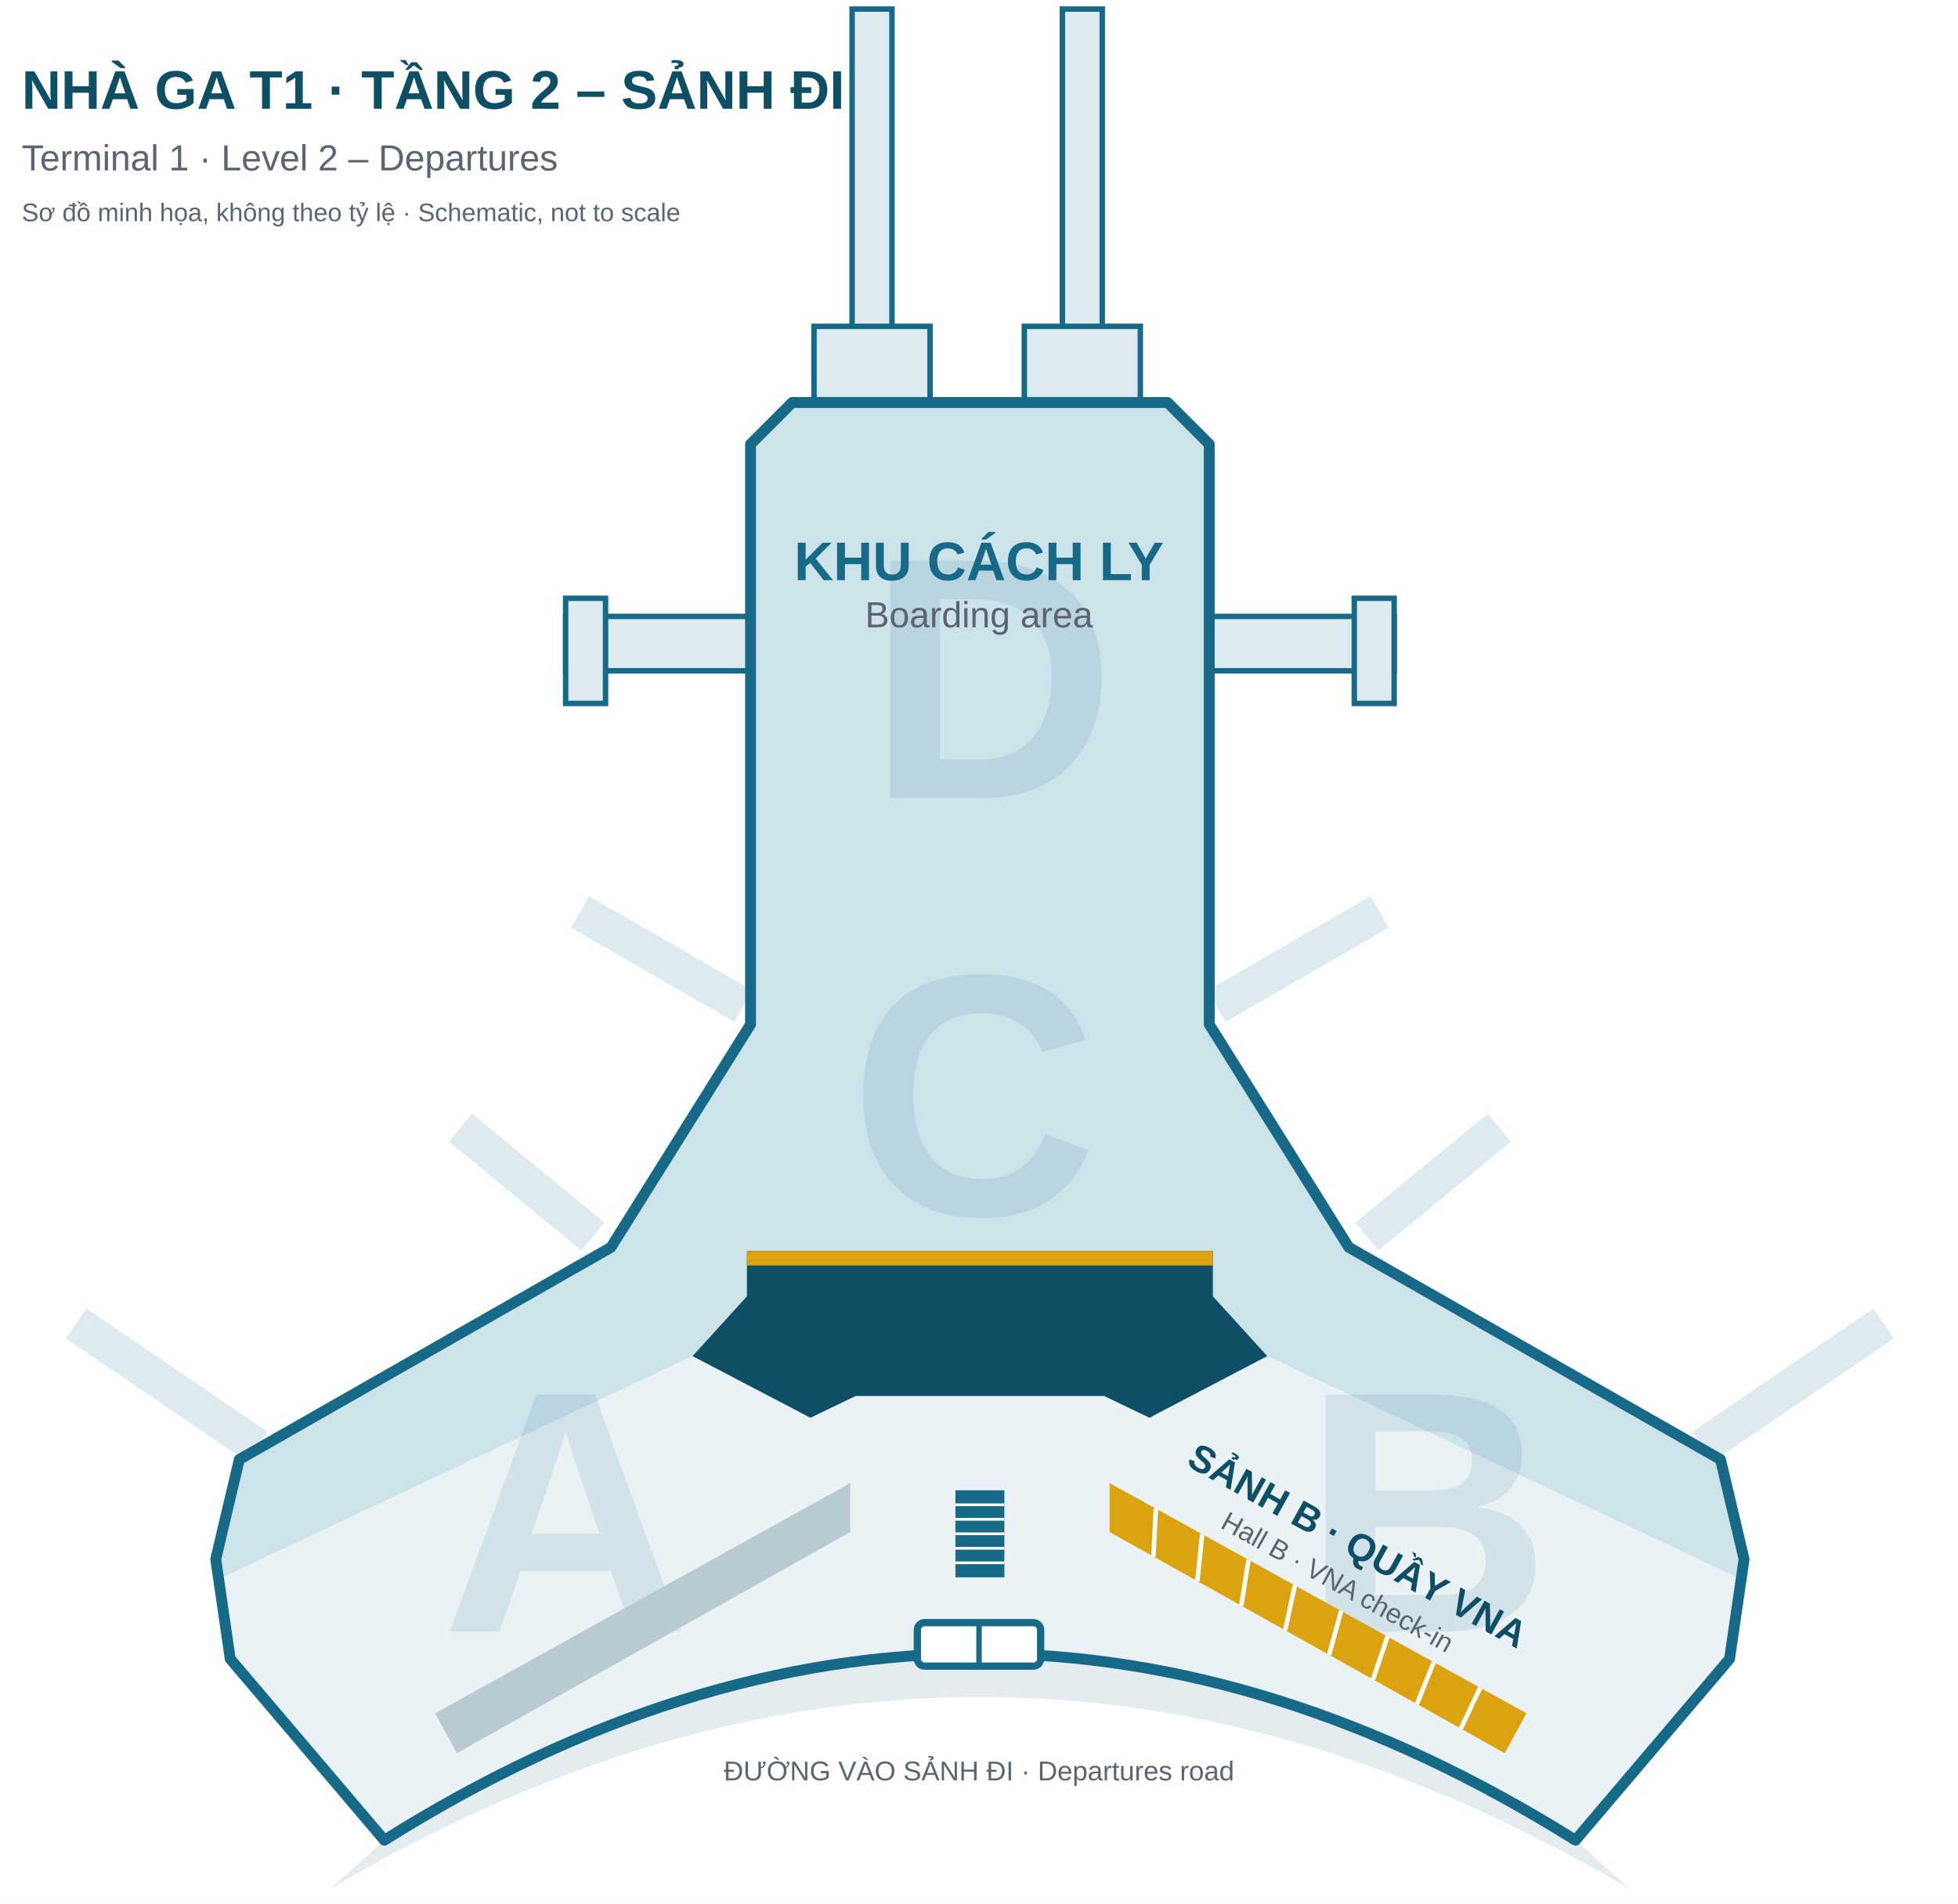
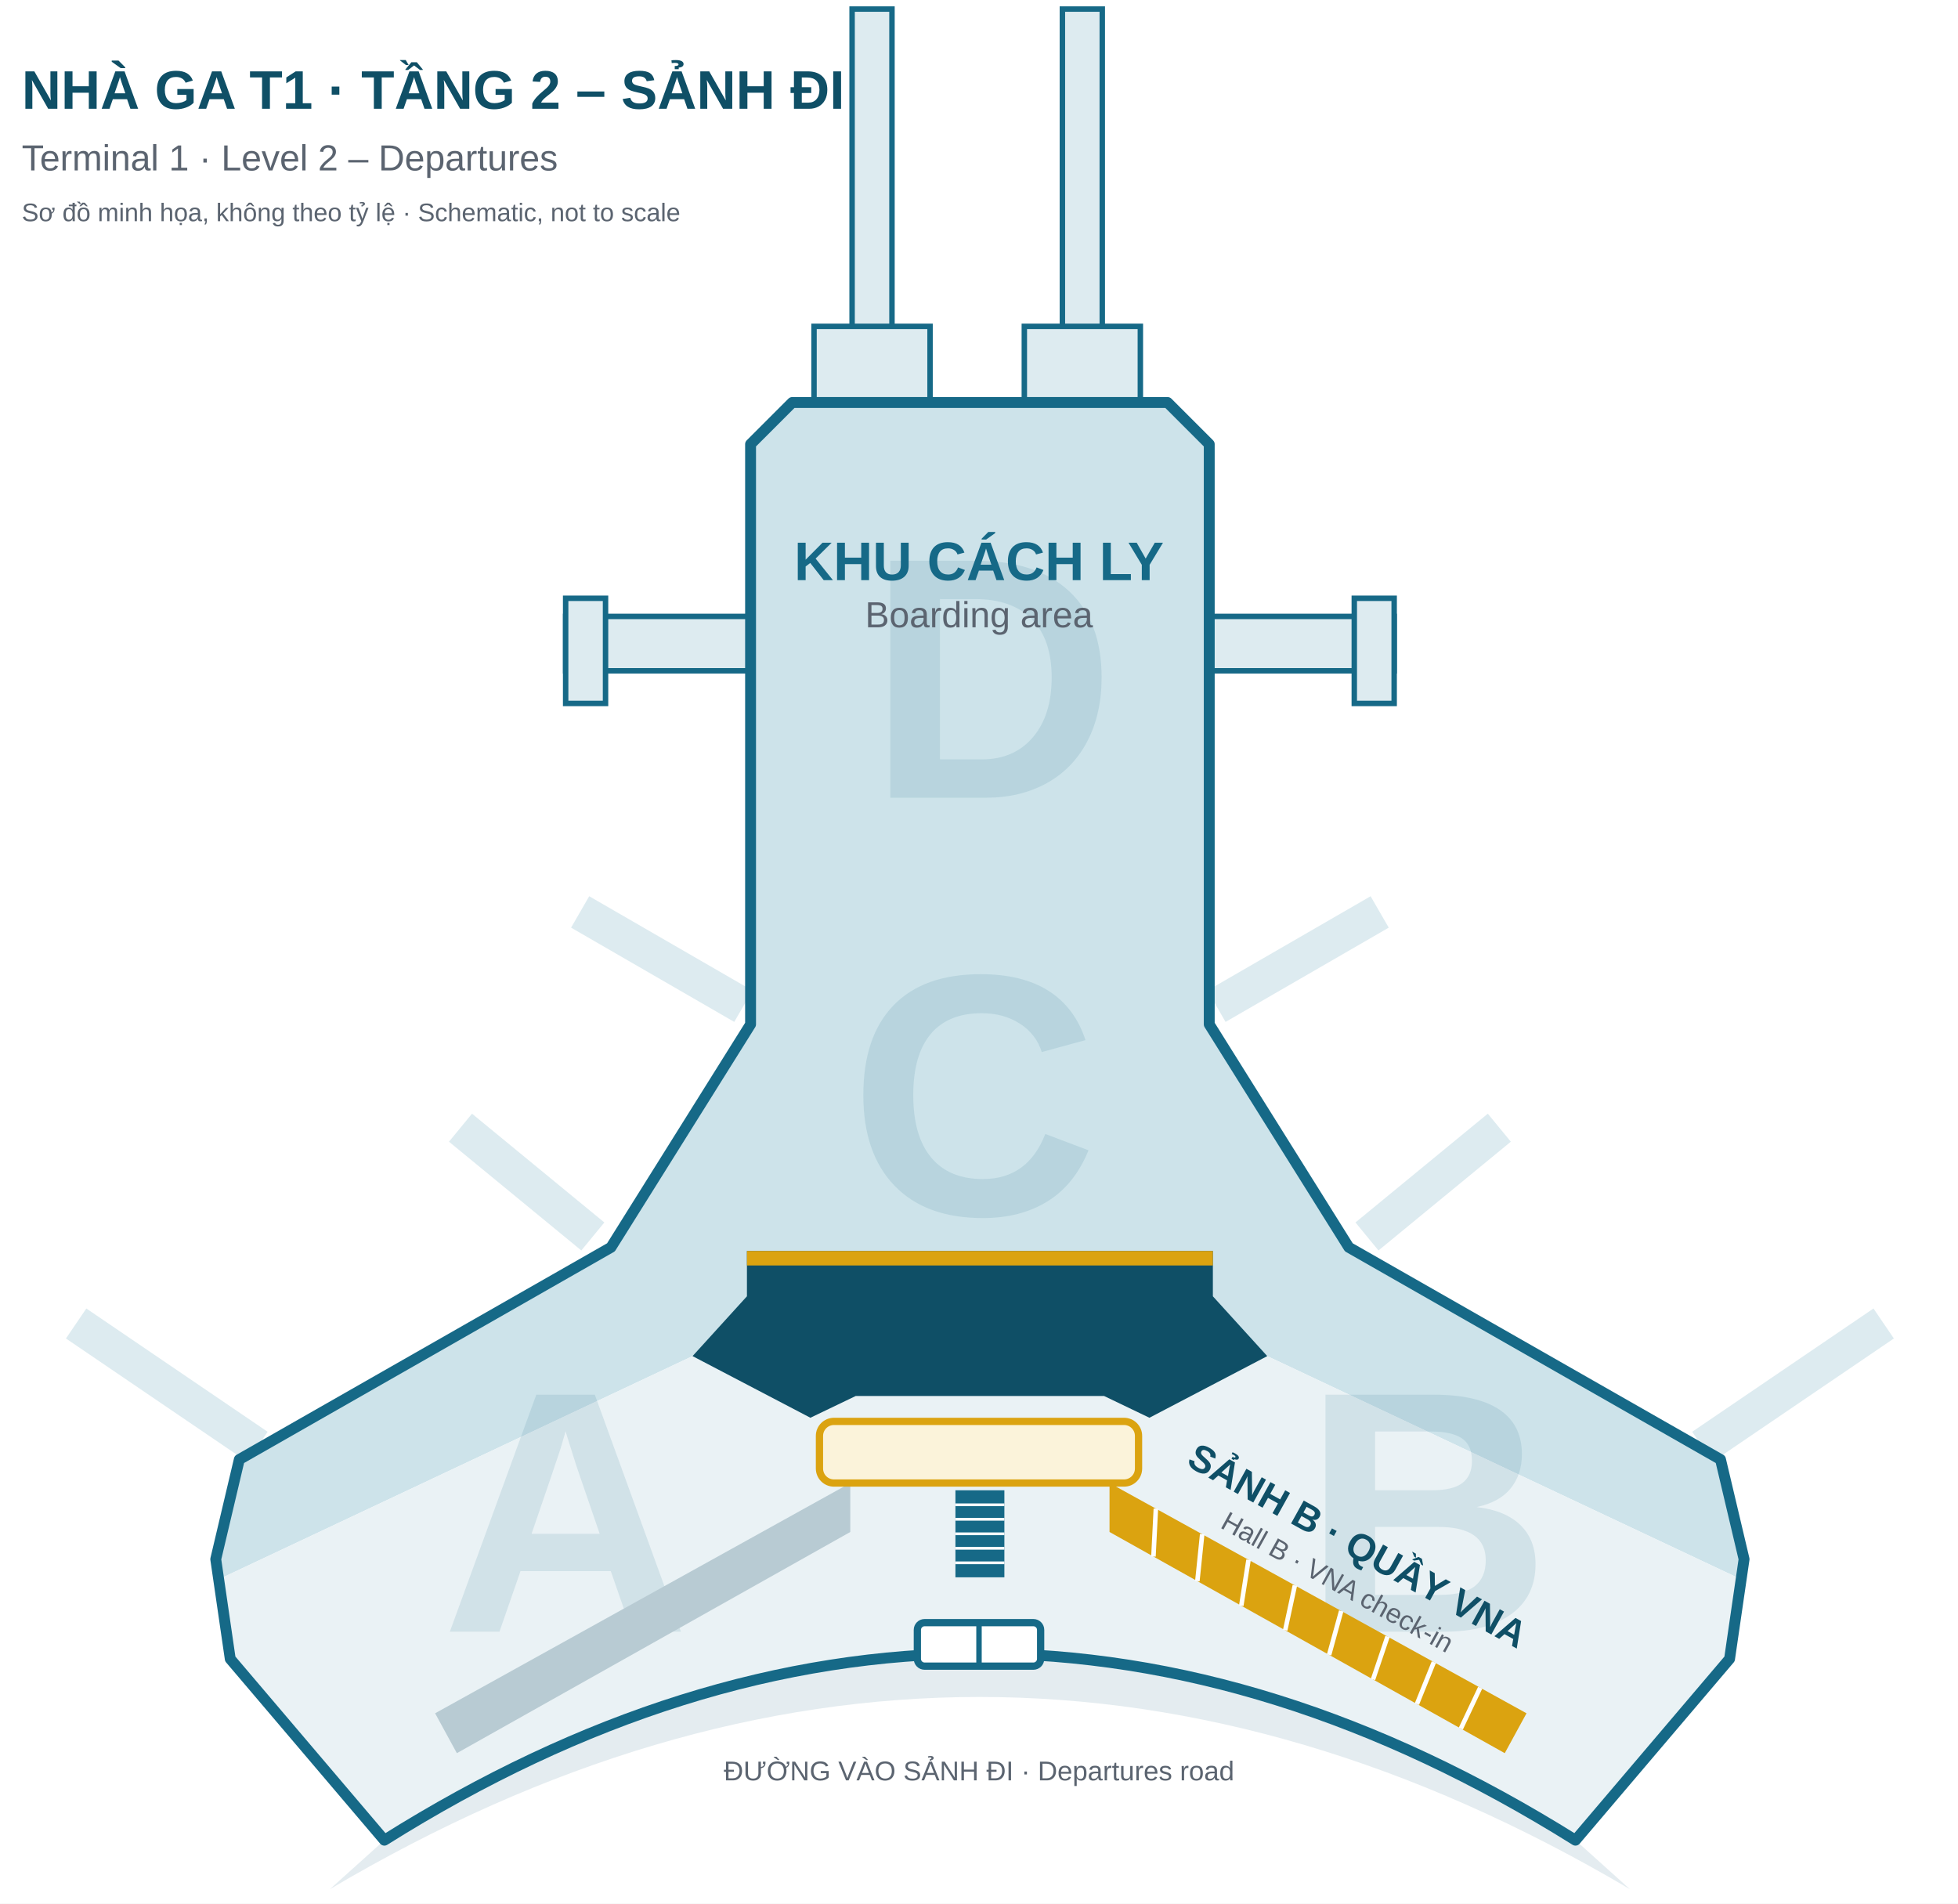
<svg xmlns="http://www.w3.org/2000/svg" viewBox="18 -170 1080 1050" font-family="Liberation Sans, DejaVu Sans, Arial, sans-serif">
  <rect x="18" y="-170" width="1080" height="1050" fill="#FFFFFF" />
  <path d="M230,845 Q558,639 887,845 L917,872 Q558,660 200,872 Z" fill="#E4ECF0" />
  <text x="558" y="812" font-size="15" fill="#5B6470" text-anchor="middle">ĐƯỜNG VÀO SẢNH ĐI · Departures road</text>
  <rect x="488" y="-165" width="22" height="200" fill="#DDEBF0" stroke="#166987" stroke-width="3" />
  <rect x="467" y="10" width="64" height="42" fill="#DDEBF0" stroke="#166987" stroke-width="3" />
  <rect x="604" y="-165" width="22" height="200" fill="#DDEBF0" stroke="#166987" stroke-width="3" />
  <rect x="583" y="10" width="64" height="42" fill="#DDEBF0" stroke="#166987" stroke-width="3" />
  <rect x="330" y="170" width="102" height="30" fill="#DDEBF0" stroke="#166987" stroke-width="3" />
  <rect x="330" y="160" width="22" height="58" fill="#DDEBF0" stroke="#166987" stroke-width="3" />
  <line x1="338" y1="333" x2="428" y2="385" stroke="#DDEBF0" stroke-width="20" />
  <line x1="338" y1="333" x2="428" y2="385" stroke="#166987" stroke-width="30" opacity="0" />
  <line x1="272" y1="452" x2="345" y2="512" stroke="#DDEBF0" stroke-width="20" />
  <line x1="272" y1="452" x2="345" y2="512" stroke="#166987" stroke-width="30" opacity="0" />
  <line x1="60" y1="560" x2="160" y2="628" stroke="#DDEBF0" stroke-width="20" />
  <line x1="60" y1="560" x2="160" y2="628" stroke="#166987" stroke-width="30" opacity="0" />
  <rect x="685" y="170" width="102" height="30" fill="#DDEBF0" stroke="#166987" stroke-width="3" />
  <rect x="765" y="160" width="22" height="58" fill="#DDEBF0" stroke="#166987" stroke-width="3" />
  <line x1="779" y1="333" x2="689" y2="385" stroke="#DDEBF0" stroke-width="20" />
  <line x1="779" y1="333" x2="689" y2="385" stroke="#166987" stroke-width="30" opacity="0" />
  <line x1="845" y1="452" x2="772" y2="512" stroke="#DDEBF0" stroke-width="20" />
  <line x1="845" y1="452" x2="772" y2="512" stroke="#166987" stroke-width="30" opacity="0" />
  <line x1="1057" y1="560" x2="957" y2="628" stroke="#DDEBF0" stroke-width="20" />
  <line x1="1057" y1="560" x2="957" y2="628" stroke="#166987" stroke-width="30" opacity="0" />
  <path d="M455,52 L662,52 L685,75 L685,395 L762,518 L967,635 L980,690 L976,700 L717,578 L400,578 L141,700 L137,690 L150,635 L355,518 L432,395 L432,75 Z" fill="#CDE3EA" />
  <path d="M141,700 L400,578 L465,612 L490,600 L627,600 L652,612 L717,578 L976,700 L972,745 L887,845 Q558,639 230,845 L145,745 Z" fill="#EAF2F5" />
  <text x="565" y="270" font-size="190" font-weight="bold" fill="#166987" opacity="0.12" text-anchor="middle">D</text>
  <text x="555" y="500" font-size="190" font-weight="bold" fill="#166987" opacity="0.12" text-anchor="middle">C</text>
  <text x="330" y="730" font-size="190" font-weight="bold" fill="#166987" opacity="0.12" text-anchor="middle">A</text>
  <text x="805" y="730" font-size="190" font-weight="bold" fill="#166987" opacity="0.12" text-anchor="middle">B</text>
  <path d="M455,52 L662,52 L685,75 L685,395 L762,518 L967,635 L980,690 L972,745 L887,845 Q558,639 230,845 L145,745 L137,690 L150,635 L355,518 L432,395 L432,75 Z" fill="none" stroke="#166987" stroke-width="6" stroke-linejoin="round" />
  <polygon points="258,775 270,797 487,675 487,648" fill="#B8CBD3" />
  <polygon points="630,648 630,675 848,797 860,775" fill="#DBA310" />
  <line x1="655.556" y1="662.111" x2="654.222" y2="688.556" stroke="#FFFFFF" stroke-width="2.5" />
  <line x1="681.111" y1="676.222" x2="678.444" y2="702.111" stroke="#FFFFFF" stroke-width="2.5" />
  <line x1="706.667" y1="690.333" x2="702.667" y2="715.667" stroke="#FFFFFF" stroke-width="2.5" />
  <line x1="732.222" y1="704.444" x2="726.889" y2="729.222" stroke="#FFFFFF" stroke-width="2.5" />
  <line x1="757.778" y1="718.556" x2="751.111" y2="742.778" stroke="#FFFFFF" stroke-width="2.5" />
  <line x1="783.333" y1="732.667" x2="775.333" y2="756.333" stroke="#FFFFFF" stroke-width="2.5" />
  <line x1="808.889" y1="746.778" x2="799.556" y2="769.889" stroke="#FFFFFF" stroke-width="2.5" />
  <line x1="834.444" y1="760.889" x2="823.778" y2="783.444" stroke="#FFFFFF" stroke-width="2.5" />
  <g transform="translate(745,722) rotate(29)">
    <text x="0" y="-38" font-size="21" font-weight="bold" fill="#0F4F66" text-anchor="middle">SẢNH B · QUẦY VNA</text>
    <text x="0" y="-17" font-size="15" fill="#5B6470" text-anchor="middle">Hall B · VNA check-in</text>
  </g>
  <path d="M430,520 L687,520 L687,545 L717,578 L652,612 L627,600 L490,600 L465,612 L400,578 L430,545 Z" fill="#0F4F66" />
  <line x1="430" y1="524" x2="687" y2="524" stroke="#DBA310" stroke-width="8" />
+   <rect x="470" y="614" width="176" height="34" rx="8" fill="#FBF3DA" stroke="#DBA310" stroke-width="4" />
  <rect x="545" y="652" width="27" height="48" fill="#166987" />
  <line x1="545" y1="660" x2="572" y2="660" stroke="#FFFFFF" stroke-width="1.5" />
  <line x1="545" y1="668" x2="572" y2="668" stroke="#FFFFFF" stroke-width="1.5" />
  <line x1="545" y1="676" x2="572" y2="676" stroke="#FFFFFF" stroke-width="1.5" />
  <line x1="545" y1="684" x2="572" y2="684" stroke="#FFFFFF" stroke-width="1.5" />
  <line x1="545" y1="692" x2="572" y2="692" stroke="#FFFFFF" stroke-width="1.5" />
  <text x="558" y="150" font-size="30" font-weight="bold" fill="#166987" text-anchor="middle">KHU CÁCH LY</text>
  <text x="558" y="176" font-size="20" fill="#5B6470" text-anchor="middle">Boarding area</text>
  <g transform="translate(558,737)">
    <rect x="-34" y="-12" width="68" height="24" rx="4" fill="#FFFFFF" stroke="#166987" stroke-width="4" />
    <line x1="0" y1="-12" x2="0" y2="12" stroke="#166987" stroke-width="3" />
  </g>
  <text x="30" y="-110" font-size="30" font-weight="bold" fill="#0F4F66">NHÀ GA T1 · TẦNG 2 – SẢNH ĐI</text>
  <text x="30" y="-76" font-size="20" fill="#5B6470">Terminal 1 · Level 2 – Departures</text>
  <text x="30" y="-48" font-size="14" fill="#5B6470">Sơ đồ minh họa, không theo tỷ lệ · Schematic, not to scale</text>
</svg>
